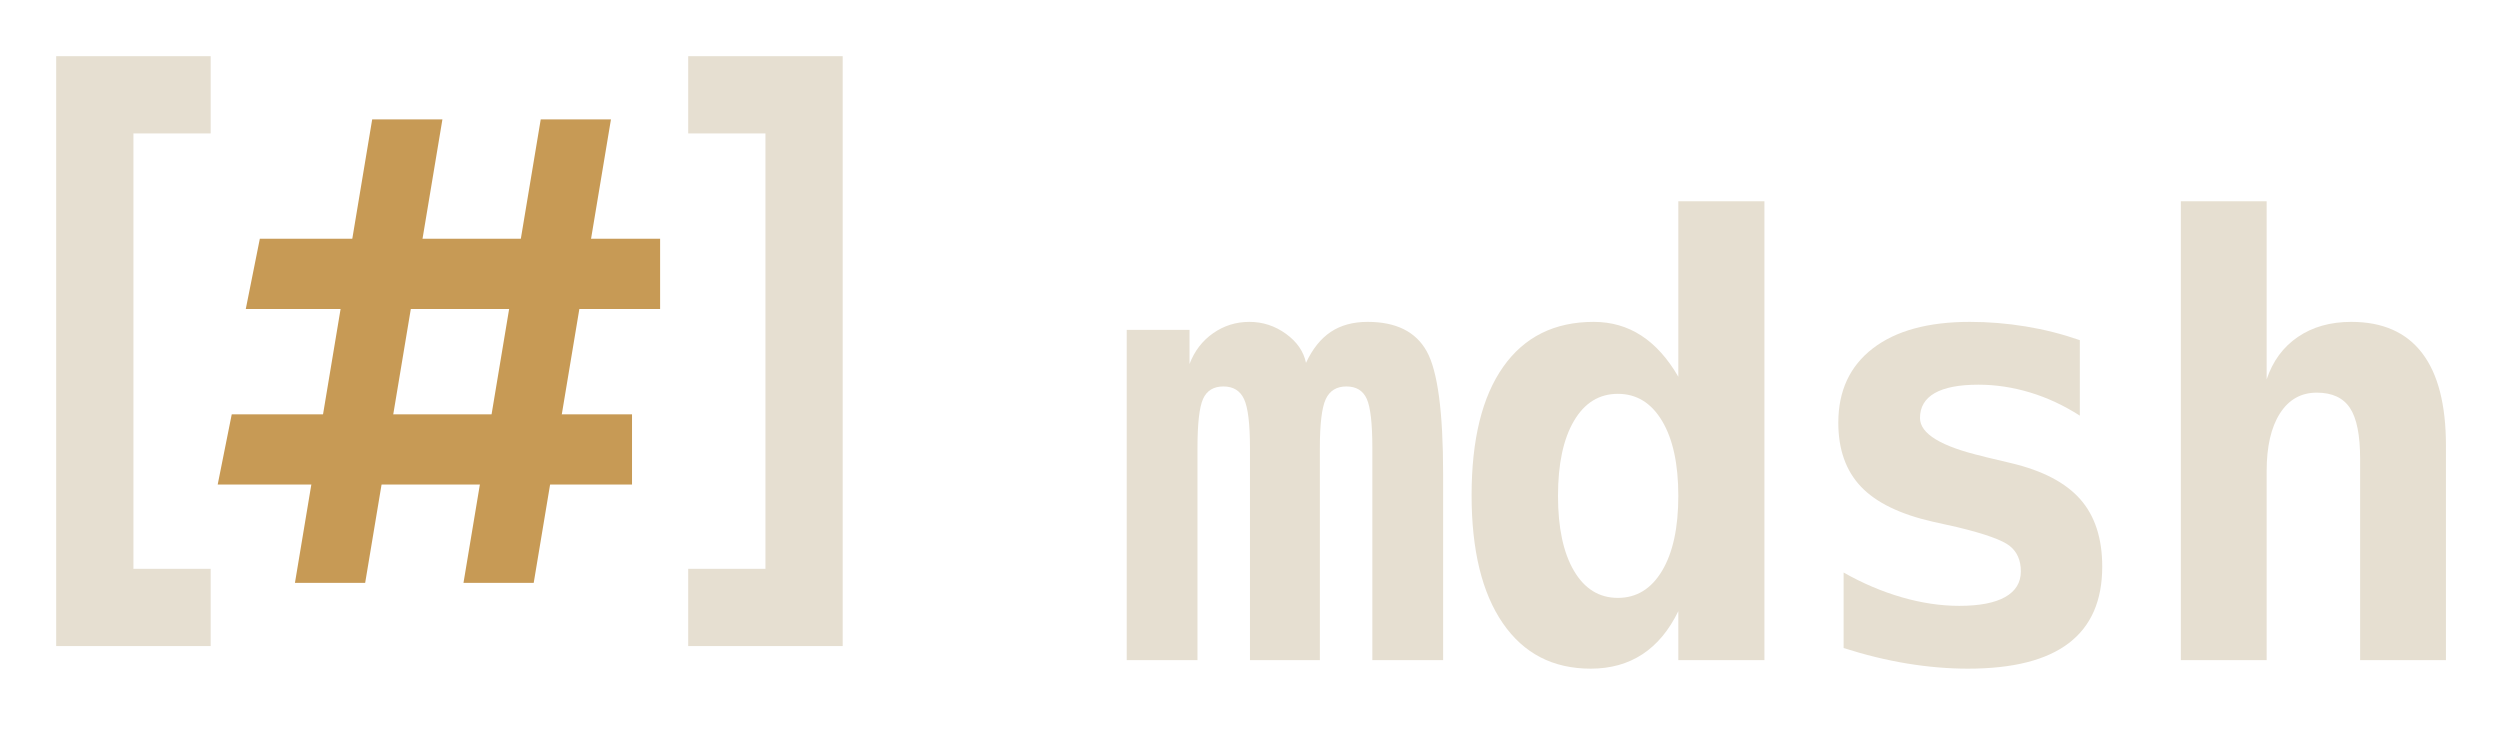
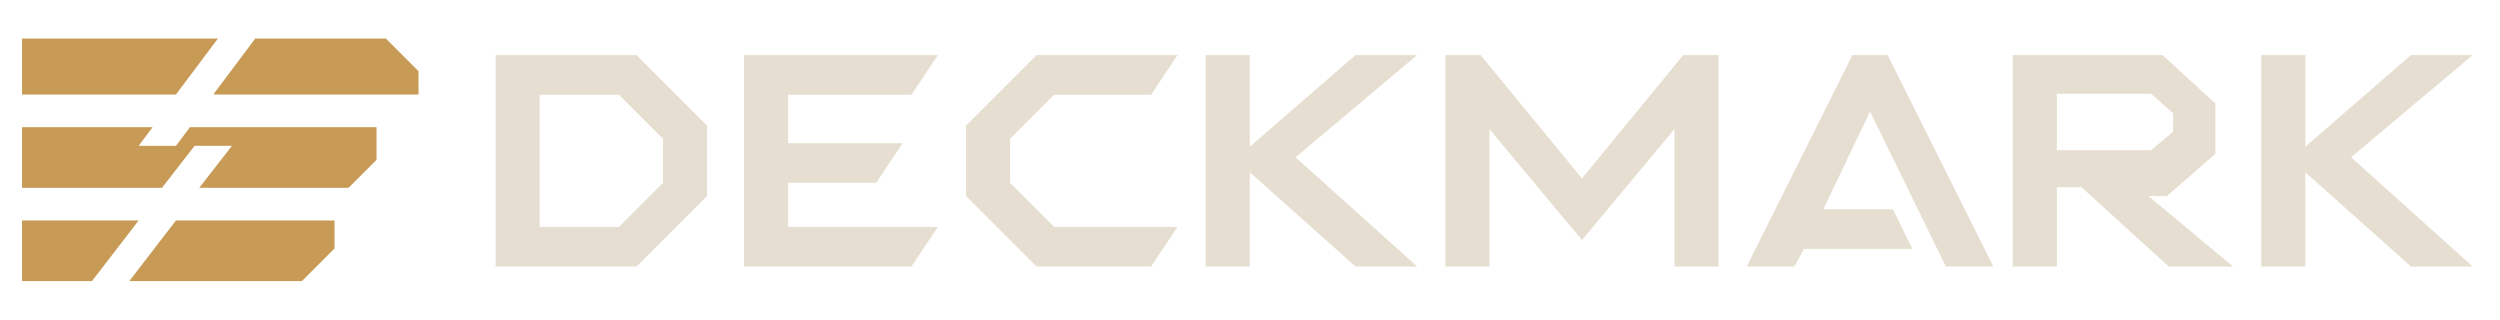
- <svg xmlns="http://www.w3.org/2000/svg" width="356" height="104" viewBox="0 14 356 104" role="img" aria-labelledby="logo-dark-title logo-dark-desc">
-   <path d="M8 22H30V33H19V95H30V106H8Z M98 22H120V106H98V95H109V33H98Z" fill="#e6dfd1" />
-   <path d="M53 31H63L52 97H42Z M77 31H87L76 97H66Z" fill="#c79a55" />
-   <path d="M37 48H94V58H35Z M33 73H90V83H31Z" fill="#c79a55" />
-   <g transform="translate(157,0)" fill="#e6dfd1" aria-label="mdsh">
-     <path d="M690 1008Q723 1079 774.0 1113.0Q825 1147 899 1147Q1044 1147 1099.5 1047.0Q1155 947 1155 631V0H915V719Q915 844 896.0 886.0Q877 928 827 928Q777 928 757.0 885.0Q737 842 737 719V0H500V719Q500 842 480.0 885.0Q460 928 410 928Q360 928 341.0 886.0Q322 844 322 719V0H82V1120H295V1004Q320 1070 375.0 1108.5Q430 1147 498 1147Q566 1147 622.0 1106.5Q678 1066 690 1008Z" transform="translate(0,108) scale(0.0419922, -0.0419922)" />
-     <path d="M791 961V1556H1083V0H791V166Q744 69 669.5 20.0Q595 -29 494 -29Q302 -29 196.0 125.0Q90 279 90 559Q90 843 197.5 995.0Q305 1147 504 1147Q594 1147 665.5 1100.5Q737 1054 791 961ZM383 557Q383 395 437.0 303.0Q491 211 586 211Q681 211 736.0 303.0Q791 395 791 557Q791 719 736.0 811.0Q681 903 586 903Q491 903 437.0 811.0Q383 719 383 557Z" transform="translate(48.7764,108) scale(0.0419922, -0.0419922)" />
-     <path d="M991 1085V829Q910 881 822.5 907.5Q735 934 647 934Q549 934 499.0 905.5Q449 877 449 821Q449 741 663 691L674 688L758 668Q918 630 992.5 545.5Q1067 461 1067 317Q1067 144 953.5 57.5Q840 -29 612 -29Q511 -29 405.0 -11.5Q299 6 190 41V297Q287 242 387.5 213.0Q488 184 582 184Q685 184 738.0 214.0Q791 244 791 301Q791 357 753.5 387.0Q716 417 575 451L494 469Q326 507 249.0 588.0Q172 669 172 805Q172 967 289.0 1057.0Q406 1147 618 1147Q713 1147 807.5 1131.5Q902 1116 991 1085Z" transform="translate(97.5527,108) scale(0.0419922, -0.0419922)" />
-     <path d="M1071 727V0H780V682Q780 803 745.5 855.0Q711 907 633 907Q553 907 508.0 836.5Q463 766 463 641V0H172V1556H463V952Q494 1045 569.0 1096.0Q644 1147 750 1147Q909 1147 990.0 1041.5Q1071 936 1071 727Z" transform="translate(146.3291,108) scale(0.0419922, -0.0419922)" />
+ <svg xmlns="http://www.w3.org/2000/svg" width="454" height="58" viewBox="0 0 454 58" role="img" aria-label="DeckMark">
+   <g transform="translate(4 3) scale(1)">
+     <path transform="translate(-7.6235 -16.3294) scale(0.847059)" fill="#C79A55" d="M9 24H51L42 36H9Z M59 24H87L94 31V36H50Z M9 43H37L34 47H46L39 56H9Z M45 43H85V50L79 56H47L54 47H42Z M9 63H34L24 76H9Z M42 63H76V69L69 76H32Z" />
+     <g transform="translate(86 7) scale(1.6)" fill="#E6DFD1" fill-rule="evenodd">
+       <path transform="translate(0 0)" d="M0 0H16L24 8V16L16 24H0ZM5 4.5V19.5H14L19 14.5V9.5L14 4.5Z" />
+       <path transform="translate(28.2 0)" d="M0 0H22L19 4.5H5V10H18L15 14.5H5V19.5H22L19 24H0Z" />
+       <path transform="translate(53.4 0)" d="M8 0H24L21 4.5H10L5 9.5V14.5L10 19.5H24L21 24H8L0 16V8Z" />
+       <path transform="translate(80.6 0)" d="M0 0H5V10.4L17 0H24L10.2 11.6L24 24H17L5 13.3V24H0Z" />
+       <path transform="translate(107.8 0)" d="M0 24V0H4L15.5 14L27 0H31V24H26V8.4L15.5 21L5 8.4V24Z" />
+       <path transform="translate(142.0 0)" d="M0 24L12 0H16L28 24H22.6L14 6.4L8.7 17.5H16.6L18.8 22H6.5L5.4 24Z" />
+       <path transform="translate(172.2 0)" d="M0 0H17L23 5.5V11.2L17.5 16H15.4L25 24H17.7L7.8 15H5V24H0ZM5 4.4V10.8H15.7L18.2 8.7V6.6L15.7 4.4Z" />
+       <path transform="translate(200.4 0)" d="M0 0H5V10.4L17 0H24L10.2 11.6L24 24H17L5 13.3V24H0Z" />
+     </g>
  </g>
</svg>
